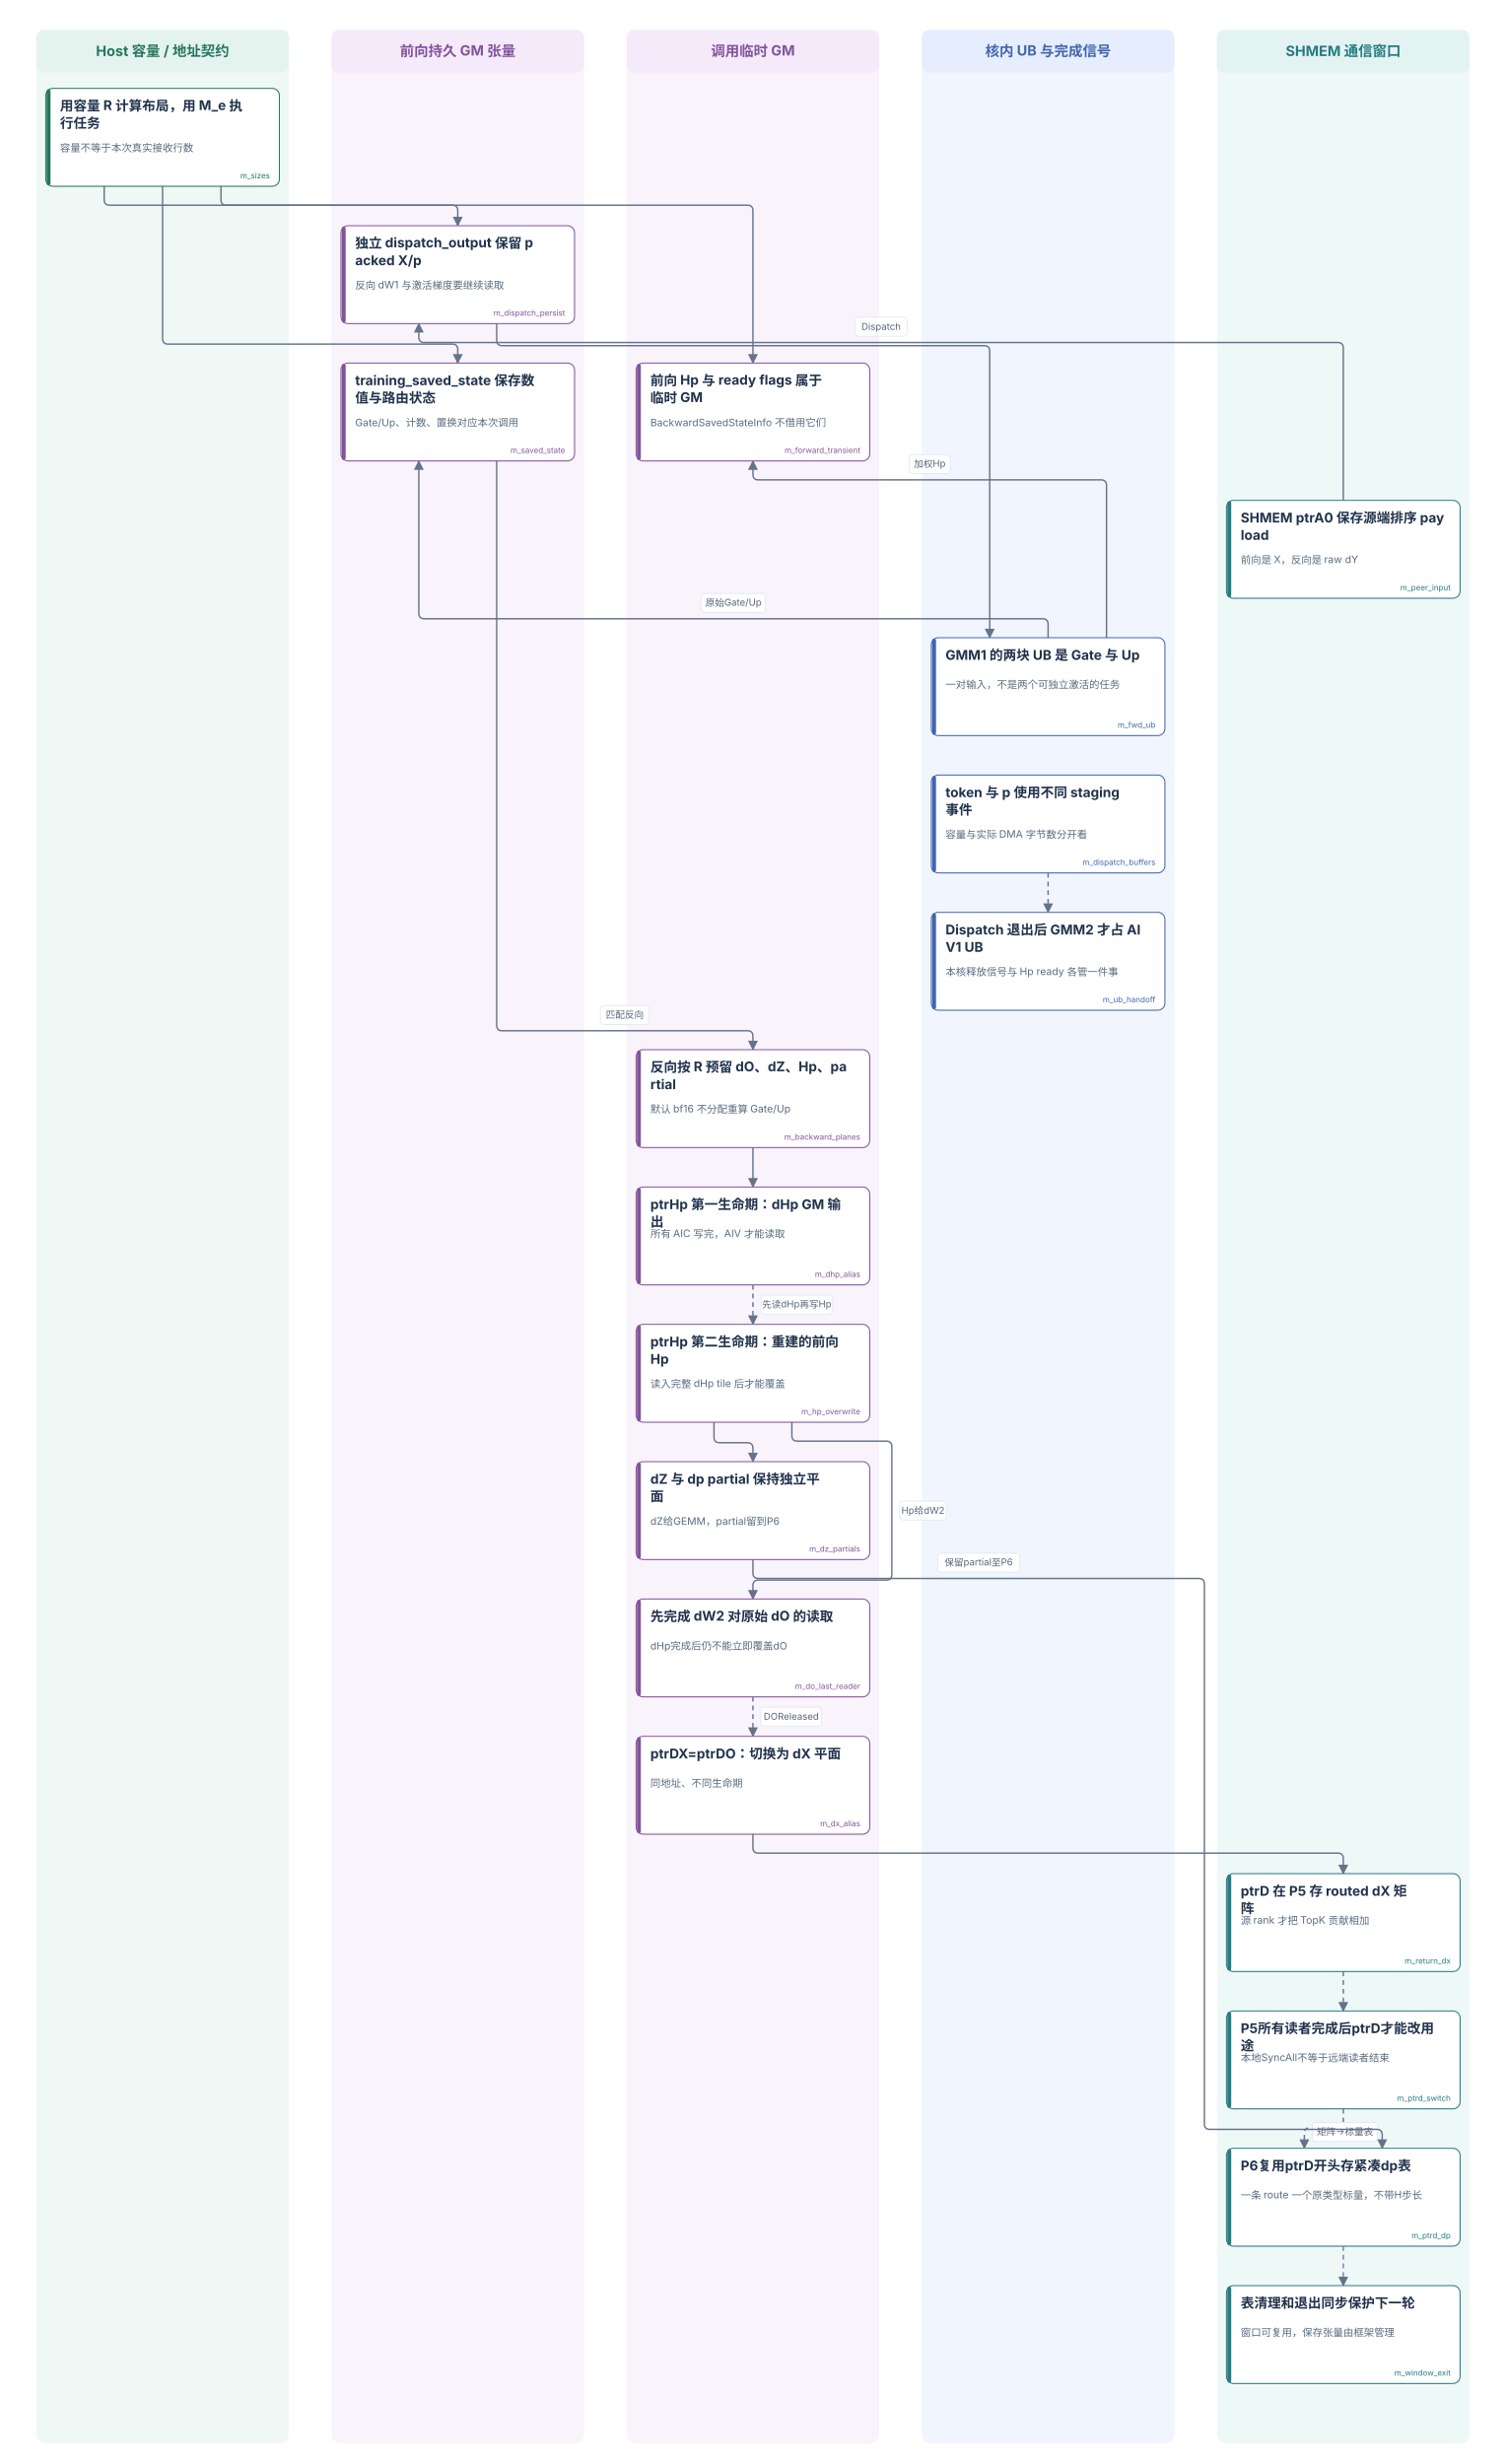
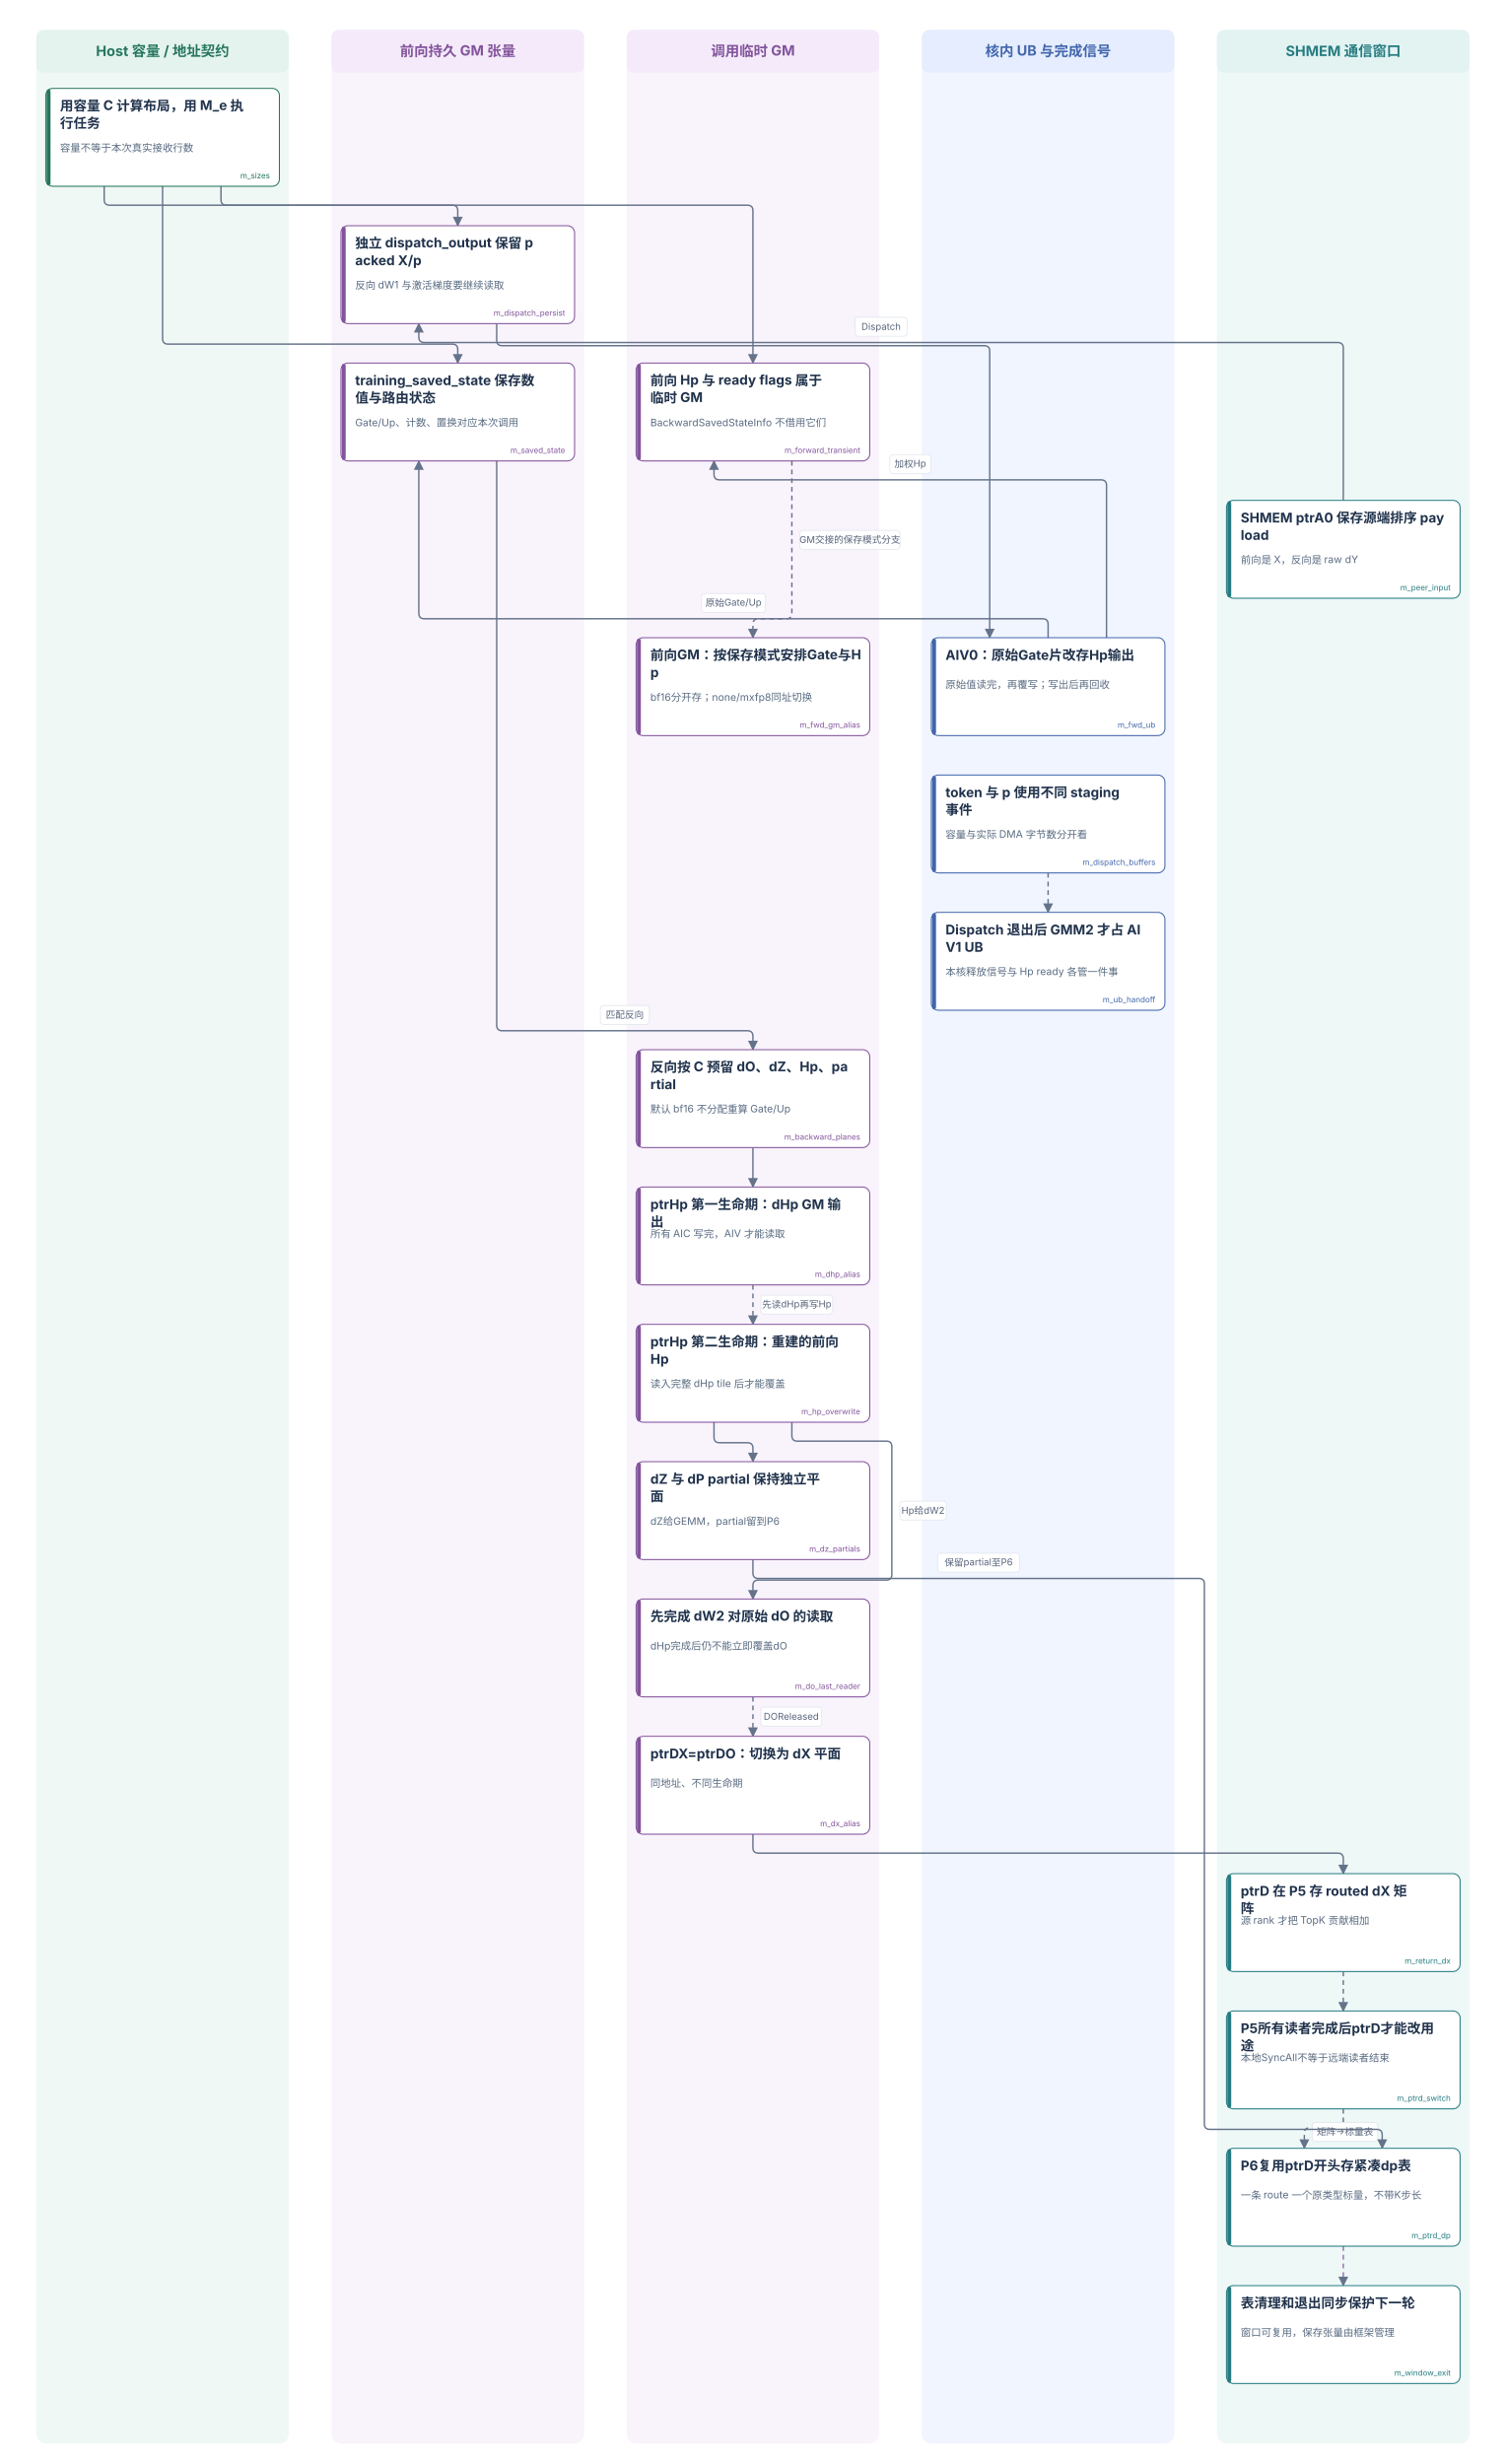
<svg xmlns="http://www.w3.org/2000/svg" width="1908" height="3122" viewBox="0 0 1908 3122" aria-label="内存与生命周期：哪些保存，哪些复用">
  <style>text{font-family:Inter,"Noto Sans SC","Microsoft YaHei",sans-serif}.node-title{font-weight:650;fill:#20324c}.node-subtitle{fill:#586a80}.node{cursor:pointer}.node:hover .node-box,.node:focus .node-box{stroke-width:3}.node.selected .node-box{stroke-width:3;fill:#f3f7ff}.node.muted{opacity:.23}.edge.dimmed{opacity:.18}.edge.related path{stroke-width:3}.hide-sync .edge.sync,.hide-sync .edge.reuse{display:none}</style>
  <rect width="100%" height="100%" fill="#ffffff" />
  <defs>
    <marker id="07-memory-arrow" viewBox="0 0 10 10" refX="9" refY="5" markerWidth="7" markerHeight="7" orient="auto-start-reverse">
      <path d="M0 0 L10 5 L0 10 z" fill="#65738a" />
    </marker>
  </defs>
  <g class="lane">
    <rect x="46" y="38" width="320" height="3058" rx="12" fill="#e4f3ee" opacity=".58" />
    <rect x="46" y="38" width="320" height="54" rx="9" fill="#e4f3ee" />
    <text x="206" y="71" text-anchor="middle" font-size="18" font-weight="700" fill="#27765e">Host 容量 / 地址契约</text>
  </g>
  <g class="lane">
    <rect x="420" y="38" width="320" height="3058" rx="12" fill="#f4eafa" opacity=".58" />
    <rect x="420" y="38" width="320" height="54" rx="9" fill="#f4eafa" />
    <text x="580" y="71" text-anchor="middle" font-size="18" font-weight="700" fill="#82539b">前向持久 GM 张量</text>
  </g>
  <g class="lane">
    <rect x="794" y="38" width="320" height="3058" rx="12" fill="#f4eafa" opacity=".58" />
    <rect x="794" y="38" width="320" height="54" rx="9" fill="#f4eafa" />
    <text x="954" y="71" text-anchor="middle" font-size="18" font-weight="700" fill="#82539b">调用临时 GM</text>
  </g>
  <g class="lane">
    <rect x="1168" y="38" width="320" height="3058" rx="12" fill="#e5edff" opacity=".58" />
    <rect x="1168" y="38" width="320" height="54" rx="9" fill="#e5edff" />
    <text x="1328" y="71" text-anchor="middle" font-size="18" font-weight="700" fill="#4266ac">核内 UB 与完成信号</text>
  </g>
  <g class="lane">
    <rect x="1542" y="38" width="320" height="3058" rx="12" fill="#e2f3f2" opacity=".58" />
    <rect x="1542" y="38" width="320" height="54" rx="9" fill="#e2f3f2" />
    <text x="1702" y="71" text-anchor="middle" font-size="18" font-weight="700" fill="#257b80">SHMEM 通信窗口</text>
  </g>
  <g class="edge data" data-from="m_sizes" data-to="m_dispatch_persist">
    <path d="M132,236 L132,253 Q132,260 139,260 L573,260 Q580,260 580,267 L580,286" fill="none" stroke="#65738a" stroke-width="1.8" marker-end="url(#07-memory-arrow)" />
  </g>
  <g class="edge data" data-from="m_sizes" data-to="m_saved_state">
    <path d="M206,236 L206,429 Q206,436 213,436 L573,436 Q580,436 580,443 L580,460" fill="none" stroke="#65738a" stroke-width="1.8" marker-end="url(#07-memory-arrow)" />
  </g>
  <g class="edge data" data-from="m_sizes" data-to="m_forward_transient">
    <path d="M280,236 L280,253 Q280,260 287,260 L947,260 Q954,260 954,267 L954,460" fill="none" stroke="#65738a" stroke-width="1.8" marker-end="url(#07-memory-arrow)" />
  </g>
  <g class="edge data" data-from="m_peer_input" data-to="m_dispatch_persist">
    <path d="M1702,634 L1702,441 Q1702,434 1695,434 L537.667,434 Q530.667,434 530.667,427 L530.667,410" fill="none" stroke="#65738a" stroke-width="1.8" marker-end="url(#07-memory-arrow)" />
    <rect x="1083.333" y="402" width="66" height="24" rx="4" fill="#ffffff" stroke="#e1e6ed" />
    <text x="1116.333" y="418" text-anchor="middle" font-size="12" fill="#56637a">Dispatch</text>
  </g>
  <g class="edge data" data-from="m_dispatch_persist" data-to="m_fwd_ub">
    <path d="M629.333,410 L629.333,431 Q629.333,438 636.333,438 L1247,438 Q1254,438 1254,445 L1254,808" fill="none" stroke="#65738a" stroke-width="1.8" marker-end="url(#07-memory-arrow)" />
  </g>
  <g class="edge data" data-from="m_fwd_ub" data-to="m_saved_state">
    <path d="M1328,808 L1328,791 Q1328,784 1321,784 L537.667,784 Q530.667,784 530.667,777 L530.667,584" fill="none" stroke="#65738a" stroke-width="1.8" marker-end="url(#07-memory-arrow)" />
    <rect x="888.833" y="752" width="81" height="24" rx="4" fill="#ffffff" stroke="#e1e6ed" />
    <text x="929.333" y="768" text-anchor="middle" font-size="12" fill="#56637a">原始Gate/Up</text>
  </g>
  <g class="edge data" data-from="m_fwd_ub" data-to="m_forward_transient">
-     <path d="M1402,808 L1402,615 Q1402,608 1395,608 L961,608 Q954,608 954,601 L954,584" fill="none" stroke="#65738a" stroke-width="1.8" marker-end="url(#07-memory-arrow)" />
-     <rect x="1152" y="576" width="52" height="24" rx="4" fill="#ffffff" stroke="#e1e6ed" />
-     <text x="1178" y="592" text-anchor="middle" font-size="12" fill="#56637a">加权Hp</text>
+     <path d="M1402,808 L1402,615 Q1402,608 1395,608 L911.667,608 Q904.667,608 904.667,601 L904.667,584" fill="none" stroke="#65738a" stroke-width="1.8" marker-end="url(#07-memory-arrow)" />
+     <rect x="1127.333" y="576" width="52" height="24" rx="4" fill="#ffffff" stroke="#e1e6ed" />
+     <text x="1153.333" y="592" text-anchor="middle" font-size="12" fill="#56637a">加权Hp</text>
  </g>
  <g class="edge reuse" data-from="m_dispatch_buffers" data-to="m_ub_handoff">
    <path d="M1328,1106 L1328,1156" fill="none" stroke="#65738a" stroke-width="1.8" stroke-dasharray="6 5" marker-end="url(#07-memory-arrow)" />
  </g>
  <g class="edge flow" data-from="m_saved_state" data-to="m_backward_planes">
    <path d="M629.333,584 L629.333,1299 Q629.333,1306 636.333,1306 L947,1306 Q954,1306 954,1313 L954,1330" fill="none" stroke="#65738a" stroke-width="1.8" marker-end="url(#07-memory-arrow)" />
    <rect x="760.667" y="1274" width="62" height="24" rx="4" fill="#ffffff" stroke="#e1e6ed" />
    <text x="791.667" y="1290" text-anchor="middle" font-size="12" fill="#56637a">匹配反向</text>
  </g>
  <g class="edge data" data-from="m_backward_planes" data-to="m_dhp_alias">
    <path d="M954,1454 L954,1504" fill="none" stroke="#65738a" stroke-width="1.8" marker-end="url(#07-memory-arrow)" />
  </g>
  <g class="edge reuse" data-from="m_dhp_alias" data-to="m_hp_overwrite">
    <path d="M954,1628 L954,1678" fill="none" stroke="#65738a" stroke-width="1.8" stroke-dasharray="6 5" marker-end="url(#07-memory-arrow)" />
    <rect x="964" y="1641" width="91" height="24" rx="4" fill="#ffffff" stroke="#e1e6ed" />
    <text x="1009.5" y="1657" text-anchor="middle" font-size="12" fill="#56637a">先读dHp再写Hp</text>
  </g>
  <g class="edge data" data-from="m_hp_overwrite" data-to="m_dz_partials">
    <path d="M904.667,1802 L904.667,1821 Q904.667,1828 911.667,1828 L947,1828 Q954,1828 954,1835 L954,1852" fill="none" stroke="#65738a" stroke-width="1.8" marker-end="url(#07-memory-arrow)" />
  </g>
  <g class="edge data" data-from="m_hp_overwrite" data-to="m_do_last_reader">
    <path d="M1003.333,1802 L1003.333,1819 Q1003.333,1826 1010.333,1826 L1123,1826 Q1130,1826 1130,1833 L1130,1995 Q1130,2002 1123,2002 L961,2002 Q954,2002 954,2009 L954,2026" fill="none" stroke="#65738a" stroke-width="1.8" marker-end="url(#07-memory-arrow)" />
    <rect x="1140" y="1902" width="59" height="24" rx="4" fill="#ffffff" stroke="#e1e6ed" />
    <text x="1169.5" y="1918" text-anchor="middle" font-size="12" fill="#56637a">Hp给dW2</text>
  </g>
  <g class="edge reuse" data-from="m_do_last_reader" data-to="m_dx_alias">
    <path d="M954,2150 L954,2200" fill="none" stroke="#65738a" stroke-width="1.8" stroke-dasharray="6 5" marker-end="url(#07-memory-arrow)" />
    <rect x="964" y="2163" width="77" height="24" rx="4" fill="#ffffff" stroke="#e1e6ed" />
    <text x="1002.5" y="2179" text-anchor="middle" font-size="12" fill="#56637a">DOReleased</text>
  </g>
  <g class="edge data" data-from="m_dx_alias" data-to="m_return_dx">
    <path d="M954,2324 L954,2341 Q954,2348 961,2348 L1695,2348 Q1702,2348 1702,2355 L1702,2374" fill="none" stroke="#65738a" stroke-width="1.8" marker-end="url(#07-memory-arrow)" />
  </g>
  <g class="edge reuse" data-from="m_return_dx" data-to="m_ptrd_switch">
    <path d="M1702,2498 L1702,2548" fill="none" stroke="#65738a" stroke-width="1.8" stroke-dasharray="6 5" marker-end="url(#07-memory-arrow)" />
  </g>
  <g class="edge reuse" data-from="m_ptrd_switch" data-to="m_ptrd_dp">
    <path d="M1702,2672 L1702,2689 Q1702,2696 1695,2696 L1659.667,2696 Q1652.667,2696 1652.667,2703 L1652.667,2722" fill="none" stroke="#65738a" stroke-width="1.8" stroke-dasharray="6 5" marker-end="url(#07-memory-arrow)" />
    <rect x="1662.667" y="2689.2" width="83" height="24" rx="4" fill="#ffffff" stroke="#e1e6ed" />
    <text x="1704.167" y="2705.2" text-anchor="middle" font-size="12" fill="#56637a">矩阵→标量表</text>
  </g>
  <g class="edge data" data-from="m_dz_partials" data-to="m_ptrd_dp">
    <path d="M954,1976 L954,1993 Q954,2000 961,2000 L1519,2000 Q1526,2000 1526,2007 L1526,2691 Q1526,2698 1533,2698 L1744.333,2698 Q1751.333,2698 1751.333,2705 L1751.333,2722" fill="none" stroke="#65738a" stroke-width="1.8" marker-end="url(#07-memory-arrow)" />
    <rect x="1188" y="1968" width="104" height="24" rx="4" fill="#ffffff" stroke="#e1e6ed" />
    <text x="1240" y="1984" text-anchor="middle" font-size="12" fill="#56637a">保留partial至P6</text>
  </g>
  <g class="edge sync" data-from="m_ptrd_dp" data-to="m_window_exit">
    <path d="M1702,2846 L1702,2896" fill="none" stroke="#956eb4" stroke-width="1.8" stroke-dasharray="6 5" marker-end="url(#07-memory-arrow)" />
  </g>
-   <g class="node" id="node-m_sizes" data-node="m_sizes" role="button" tabindex="0" aria-label="用容量 R 计算布局，用 M_e 执行任务">
+   <g class="edge reuse" data-from="m_forward_transient" data-to="m_fwd_gm_alias">
+     <path d="M1003.333,584 L1003.333,777 Q1003.333,784 996.333,784 L961,784 Q954,784 954,791 L954,808" fill="none" stroke="#65738a" stroke-width="1.8" stroke-dasharray="6 5" marker-end="url(#07-memory-arrow)" />
+     <rect x="1013.333" y="672" width="127" height="24" rx="4" fill="#ffffff" stroke="#e1e6ed" />
+     <text x="1076.833" y="688" text-anchor="middle" font-size="12" fill="#56637a">GM交接的保存模式分支</text>
+   </g>
+   <g class="node" id="node-m_sizes" data-node="m_sizes" role="button" tabindex="0" aria-label="用容量 C 计算布局，用 M_e 执行任务">
    <rect class="node-box" x="58" y="112" width="296" height="124" rx="9" fill="#ffffff" stroke="#27765e" stroke-width="1.3" />
    <rect x="59" y="113" width="5" height="122" rx="3" fill="#27765e" />
    <text class="node-title" x="76" y="140" font-size="17">
-       <tspan x="76" dy="0">用容量 R 计算布局，用 M_e 执</tspan>
+       <tspan x="76" dy="0">用容量 C 计算布局，用 M_e 执</tspan>
      <tspan x="76" dy="22">行任务</tspan>
    </text>
    <text class="node-subtitle" x="76" y="192" font-size="13">
      <tspan x="76" dy="0">容量不等于本次真实接收行数</tspan>
    </text>
    <text x="342" y="226" text-anchor="end" font-size="10" fill="#27765e">m_sizes</text>
  </g>
  <g class="node" id="node-m_dispatch_persist" data-node="m_dispatch_persist" role="button" tabindex="0" aria-label="独立 dispatch_output 保留 packed X/p">
    <rect class="node-box" x="432" y="286" width="296" height="124" rx="9" fill="#ffffff" stroke="#82539b" stroke-width="1.3" />
    <rect x="433" y="287" width="5" height="122" rx="3" fill="#82539b" />
    <text class="node-title" x="450" y="314" font-size="17">
      <tspan x="450" dy="0">独立 dispatch_output 保留 p</tspan>
      <tspan x="450" dy="22">acked X/p</tspan>
    </text>
    <text class="node-subtitle" x="450" y="366" font-size="13">
      <tspan x="450" dy="0">反向 dW1 与激活梯度要继续读取</tspan>
    </text>
    <text x="716" y="400" text-anchor="end" font-size="10" fill="#82539b">m_dispatch_persist</text>
  </g>
  <g class="node" id="node-m_saved_state" data-node="m_saved_state" role="button" tabindex="0" aria-label="training_saved_state 保存数值与路由状态">
    <rect class="node-box" x="432" y="460" width="296" height="124" rx="9" fill="#ffffff" stroke="#82539b" stroke-width="1.3" />
    <rect x="433" y="461" width="5" height="122" rx="3" fill="#82539b" />
    <text class="node-title" x="450" y="488" font-size="17">
      <tspan x="450" dy="0">training_saved_state 保存数</tspan>
      <tspan x="450" dy="22">值与路由状态</tspan>
    </text>
    <text class="node-subtitle" x="450" y="540" font-size="13">
      <tspan x="450" dy="0">Gate/Up、计数、置换对应本次调用</tspan>
    </text>
    <text x="716" y="574" text-anchor="end" font-size="10" fill="#82539b">m_saved_state</text>
  </g>
  <g class="node" id="node-m_forward_transient" data-node="m_forward_transient" role="button" tabindex="0" aria-label="前向 Hp 与 ready flags 属于临时 GM">
    <rect class="node-box" x="806" y="460" width="296" height="124" rx="9" fill="#ffffff" stroke="#82539b" stroke-width="1.3" />
    <rect x="807" y="461" width="5" height="122" rx="3" fill="#82539b" />
    <text class="node-title" x="824" y="488" font-size="17">
      <tspan x="824" dy="0">前向 Hp 与 ready flags 属于</tspan>
      <tspan x="824" dy="22">临时 GM</tspan>
    </text>
    <text class="node-subtitle" x="824" y="540" font-size="13">
      <tspan x="824" dy="0">BackwardSavedStateInfo 不借用它们</tspan>
    </text>
    <text x="1090" y="574" text-anchor="end" font-size="10" fill="#82539b">m_forward_transient</text>
  </g>
+   <g class="node" id="node-m_fwd_gm_alias" data-node="m_fwd_gm_alias" role="button" tabindex="0" aria-label="前向GM：按保存模式安排Gate与Hp">
+     <rect class="node-box" x="806" y="808" width="296" height="124" rx="9" fill="#ffffff" stroke="#82539b" stroke-width="1.3" />
+     <rect x="807" y="809" width="5" height="122" rx="3" fill="#82539b" />
+     <text class="node-title" x="824" y="836" font-size="17">
+       <tspan x="824" dy="0">前向GM：按保存模式安排Gate与H</tspan>
+       <tspan x="824" dy="22">p</tspan>
+     </text>
+     <text class="node-subtitle" x="824" y="888" font-size="13">
+       <tspan x="824" dy="0">bf16分开存；none/mxfp8同址切换</tspan>
+     </text>
+     <text x="1090" y="922" text-anchor="end" font-size="10" fill="#82539b">m_fwd_gm_alias</text>
+   </g>
  <g class="node" id="node-m_peer_input" data-node="m_peer_input" role="button" tabindex="0" aria-label="SHMEM ptrA0 保存源端排序 payload">
    <rect class="node-box" x="1554" y="634" width="296" height="124" rx="9" fill="#ffffff" stroke="#257b80" stroke-width="1.3" />
    <rect x="1555" y="635" width="5" height="122" rx="3" fill="#257b80" />
    <text class="node-title" x="1572" y="662" font-size="17">
      <tspan x="1572" dy="0">SHMEM ptrA0 保存源端排序 pay</tspan>
      <tspan x="1572" dy="22">load</tspan>
    </text>
    <text class="node-subtitle" x="1572" y="714" font-size="13">
      <tspan x="1572" dy="0">前向是 X，反向是 raw dY</tspan>
    </text>
    <text x="1838" y="748" text-anchor="end" font-size="10" fill="#257b80">m_peer_input</text>
  </g>
-   <g class="node" id="node-m_fwd_ub" data-node="m_fwd_ub" role="button" tabindex="0" aria-label="GMM1 的两块 UB 是 Gate 与 Up">
+   <g class="node" id="node-m_fwd_ub" data-node="m_fwd_ub" role="button" tabindex="0" aria-label="AIV0：原始Gate片改存Hp输出">
    <rect class="node-box" x="1180" y="808" width="296" height="124" rx="9" fill="#ffffff" stroke="#4266ac" stroke-width="1.3" />
    <rect x="1181" y="809" width="5" height="122" rx="3" fill="#4266ac" />
    <text class="node-title" x="1198" y="836" font-size="17">
-       <tspan x="1198" dy="0">GMM1 的两块 UB 是 Gate 与 Up</tspan>
+       <tspan x="1198" dy="0">AIV0：原始Gate片改存Hp输出</tspan>
    </text>
    <text class="node-subtitle" x="1198" y="872" font-size="13">
-       <tspan x="1198" dy="0">一对输入，不是两个可独立激活的任务</tspan>
+       <tspan x="1198" dy="0">原始值读完，再覆写；写出后再回收</tspan>
    </text>
    <text x="1464" y="922" text-anchor="end" font-size="10" fill="#4266ac">m_fwd_ub</text>
  </g>
  <g class="node" id="node-m_dispatch_buffers" data-node="m_dispatch_buffers" role="button" tabindex="0" aria-label="token 与 p 使用不同 staging 事件">
    <rect class="node-box" x="1180" y="982" width="296" height="124" rx="9" fill="#ffffff" stroke="#4266ac" stroke-width="1.3" />
    <rect x="1181" y="983" width="5" height="122" rx="3" fill="#4266ac" />
    <text class="node-title" x="1198" y="1010" font-size="17">
      <tspan x="1198" dy="0">token 与 p 使用不同 staging </tspan>
      <tspan x="1198" dy="22">事件</tspan>
    </text>
    <text class="node-subtitle" x="1198" y="1062" font-size="13">
      <tspan x="1198" dy="0">容量与实际 DMA 字节数分开看</tspan>
    </text>
    <text x="1464" y="1096" text-anchor="end" font-size="10" fill="#4266ac">m_dispatch_buffers</text>
  </g>
  <g class="node" id="node-m_ub_handoff" data-node="m_ub_handoff" role="button" tabindex="0" aria-label="Dispatch 退出后 GMM2 才占 AIV1 UB">
    <rect class="node-box" x="1180" y="1156" width="296" height="124" rx="9" fill="#ffffff" stroke="#4266ac" stroke-width="1.3" />
    <rect x="1181" y="1157" width="5" height="122" rx="3" fill="#4266ac" />
    <text class="node-title" x="1198" y="1184" font-size="17">
      <tspan x="1198" dy="0">Dispatch 退出后 GMM2 才占 AI</tspan>
      <tspan x="1198" dy="22">V1 UB</tspan>
    </text>
    <text class="node-subtitle" x="1198" y="1236" font-size="13">
      <tspan x="1198" dy="0">本核释放信号与 Hp ready 各管一件事</tspan>
    </text>
    <text x="1464" y="1270" text-anchor="end" font-size="10" fill="#4266ac">m_ub_handoff</text>
  </g>
-   <g class="node" id="node-m_backward_planes" data-node="m_backward_planes" role="button" tabindex="0" aria-label="反向按 R 预留 dO、dZ、Hp、partial">
+   <g class="node" id="node-m_backward_planes" data-node="m_backward_planes" role="button" tabindex="0" aria-label="反向按 C 预留 dO、dZ、Hp、partial">
    <rect class="node-box" x="806" y="1330" width="296" height="124" rx="9" fill="#ffffff" stroke="#82539b" stroke-width="1.3" />
    <rect x="807" y="1331" width="5" height="122" rx="3" fill="#82539b" />
    <text class="node-title" x="824" y="1358" font-size="17">
-       <tspan x="824" dy="0">反向按 R 预留 dO、dZ、Hp、pa</tspan>
+       <tspan x="824" dy="0">反向按 C 预留 dO、dZ、Hp、pa</tspan>
      <tspan x="824" dy="22">rtial</tspan>
    </text>
    <text class="node-subtitle" x="824" y="1410" font-size="13">
      <tspan x="824" dy="0">默认 bf16 不分配重算 Gate/Up</tspan>
    </text>
    <text x="1090" y="1444" text-anchor="end" font-size="10" fill="#82539b">m_backward_planes</text>
  </g>
  <g class="node" id="node-m_dhp_alias" data-node="m_dhp_alias" role="button" tabindex="0" aria-label="ptrHp 第一生命期：dHp GM 输出">
    <rect class="node-box" x="806" y="1504" width="296" height="124" rx="9" fill="#ffffff" stroke="#82539b" stroke-width="1.3" />
    <rect x="807" y="1505" width="5" height="122" rx="3" fill="#82539b" />
    <text class="node-title" x="824" y="1532" font-size="17">
      <tspan x="824" dy="0">ptrHp 第一生命期：dHp GM 输</tspan>
      <tspan x="824" dy="22">出</tspan>
    </text>
    <text class="node-subtitle" x="824" y="1568" font-size="13">
      <tspan x="824" dy="0">所有 AIC 写完，AIV 才能读取</tspan>
    </text>
    <text x="1090" y="1618" text-anchor="end" font-size="10" fill="#82539b">m_dhp_alias</text>
  </g>
  <g class="node" id="node-m_hp_overwrite" data-node="m_hp_overwrite" role="button" tabindex="0" aria-label="ptrHp 第二生命期：重建的前向 Hp">
    <rect class="node-box" x="806" y="1678" width="296" height="124" rx="9" fill="#ffffff" stroke="#82539b" stroke-width="1.3" />
    <rect x="807" y="1679" width="5" height="122" rx="3" fill="#82539b" />
    <text class="node-title" x="824" y="1706" font-size="17">
      <tspan x="824" dy="0">ptrHp 第二生命期：重建的前向 </tspan>
      <tspan x="824" dy="22">Hp</tspan>
    </text>
    <text class="node-subtitle" x="824" y="1758" font-size="13">
      <tspan x="824" dy="0">读入完整 dHp tile 后才能覆盖</tspan>
    </text>
    <text x="1090" y="1792" text-anchor="end" font-size="10" fill="#82539b">m_hp_overwrite</text>
  </g>
-   <g class="node" id="node-m_dz_partials" data-node="m_dz_partials" role="button" tabindex="0" aria-label="dZ 与 dp partial 保持独立平面">
+   <g class="node" id="node-m_dz_partials" data-node="m_dz_partials" role="button" tabindex="0" aria-label="dZ 与 dP partial 保持独立平面">
    <rect class="node-box" x="806" y="1852" width="296" height="124" rx="9" fill="#ffffff" stroke="#82539b" stroke-width="1.3" />
    <rect x="807" y="1853" width="5" height="122" rx="3" fill="#82539b" />
    <text class="node-title" x="824" y="1880" font-size="17">
-       <tspan x="824" dy="0">dZ 与 dp partial 保持独立平</tspan>
+       <tspan x="824" dy="0">dZ 与 dP partial 保持独立平</tspan>
      <tspan x="824" dy="22">面</tspan>
    </text>
    <text class="node-subtitle" x="824" y="1932" font-size="13">
      <tspan x="824" dy="0">dZ给GEMM，partial留到P6</tspan>
    </text>
    <text x="1090" y="1966" text-anchor="end" font-size="10" fill="#82539b">m_dz_partials</text>
  </g>
  <g class="node" id="node-m_do_last_reader" data-node="m_do_last_reader" role="button" tabindex="0" aria-label="先完成 dW2 对原始 dO 的读取">
    <rect class="node-box" x="806" y="2026" width="296" height="124" rx="9" fill="#ffffff" stroke="#82539b" stroke-width="1.3" />
    <rect x="807" y="2027" width="5" height="122" rx="3" fill="#82539b" />
    <text class="node-title" x="824" y="2054" font-size="17">
      <tspan x="824" dy="0">先完成 dW2 对原始 dO 的读取</tspan>
    </text>
    <text class="node-subtitle" x="824" y="2090" font-size="13">
      <tspan x="824" dy="0">dHp完成后仍不能立即覆盖dO</tspan>
    </text>
    <text x="1090" y="2140" text-anchor="end" font-size="10" fill="#82539b">m_do_last_reader</text>
  </g>
  <g class="node" id="node-m_dx_alias" data-node="m_dx_alias" role="button" tabindex="0" aria-label="ptrDX=ptrDO：切换为 dX 平面">
    <rect class="node-box" x="806" y="2200" width="296" height="124" rx="9" fill="#ffffff" stroke="#82539b" stroke-width="1.3" />
    <rect x="807" y="2201" width="5" height="122" rx="3" fill="#82539b" />
    <text class="node-title" x="824" y="2228" font-size="17">
      <tspan x="824" dy="0">ptrDX=ptrDO：切换为 dX 平面</tspan>
    </text>
    <text class="node-subtitle" x="824" y="2264" font-size="13">
      <tspan x="824" dy="0">同地址、不同生命期</tspan>
    </text>
    <text x="1090" y="2314" text-anchor="end" font-size="10" fill="#82539b">m_dx_alias</text>
  </g>
  <g class="node" id="node-m_return_dx" data-node="m_return_dx" role="button" tabindex="0" aria-label="ptrD 在 P5 存 routed dX 矩阵">
    <rect class="node-box" x="1554" y="2374" width="296" height="124" rx="9" fill="#ffffff" stroke="#257b80" stroke-width="1.3" />
    <rect x="1555" y="2375" width="5" height="122" rx="3" fill="#257b80" />
    <text class="node-title" x="1572" y="2402" font-size="17">
      <tspan x="1572" dy="0">ptrD 在 P5 存 routed dX 矩</tspan>
      <tspan x="1572" dy="22">阵</tspan>
    </text>
    <text class="node-subtitle" x="1572" y="2438" font-size="13">
      <tspan x="1572" dy="0">源 rank 才把 TopK 贡献相加</tspan>
    </text>
    <text x="1838" y="2488" text-anchor="end" font-size="10" fill="#257b80">m_return_dx</text>
  </g>
  <g class="node" id="node-m_ptrd_switch" data-node="m_ptrd_switch" role="button" tabindex="0" aria-label="P5所有读者完成后ptrD才能改用途">
    <rect class="node-box" x="1554" y="2548" width="296" height="124" rx="9" fill="#ffffff" stroke="#257b80" stroke-width="1.3" />
    <rect x="1555" y="2549" width="5" height="122" rx="3" fill="#257b80" />
    <text class="node-title" x="1572" y="2576" font-size="17">
      <tspan x="1572" dy="0">P5所有读者完成后ptrD才能改用</tspan>
      <tspan x="1572" dy="22">途</tspan>
    </text>
    <text class="node-subtitle" x="1572" y="2612" font-size="13">
      <tspan x="1572" dy="0">本地SyncAll不等于远端读者结束</tspan>
    </text>
    <text x="1838" y="2662" text-anchor="end" font-size="10" fill="#257b80">m_ptrd_switch</text>
  </g>
  <g class="node" id="node-m_ptrd_dp" data-node="m_ptrd_dp" role="button" tabindex="0" aria-label="P6复用ptrD开头存紧凑dp表">
    <rect class="node-box" x="1554" y="2722" width="296" height="124" rx="9" fill="#ffffff" stroke="#257b80" stroke-width="1.3" />
    <rect x="1555" y="2723" width="5" height="122" rx="3" fill="#257b80" />
    <text class="node-title" x="1572" y="2750" font-size="17">
      <tspan x="1572" dy="0">P6复用ptrD开头存紧凑dp表</tspan>
    </text>
    <text class="node-subtitle" x="1572" y="2786" font-size="13">
-       <tspan x="1572" dy="0">一条 route 一个原类型标量，不带H步长</tspan>
+       <tspan x="1572" dy="0">一条 route 一个原类型标量，不带K步长</tspan>
    </text>
    <text x="1838" y="2836" text-anchor="end" font-size="10" fill="#257b80">m_ptrd_dp</text>
  </g>
  <g class="node" id="node-m_window_exit" data-node="m_window_exit" role="button" tabindex="0" aria-label="表清理和退出同步保护下一轮">
    <rect class="node-box" x="1554" y="2896" width="296" height="124" rx="9" fill="#ffffff" stroke="#257b80" stroke-width="1.3" />
    <rect x="1555" y="2897" width="5" height="122" rx="3" fill="#257b80" />
    <text class="node-title" x="1572" y="2924" font-size="17">
      <tspan x="1572" dy="0">表清理和退出同步保护下一轮</tspan>
    </text>
    <text class="node-subtitle" x="1572" y="2960" font-size="13">
      <tspan x="1572" dy="0">窗口可复用，保存张量由框架管理</tspan>
    </text>
    <text x="1838" y="3010" text-anchor="end" font-size="10" fill="#257b80">m_window_exit</text>
  </g>
</svg>
